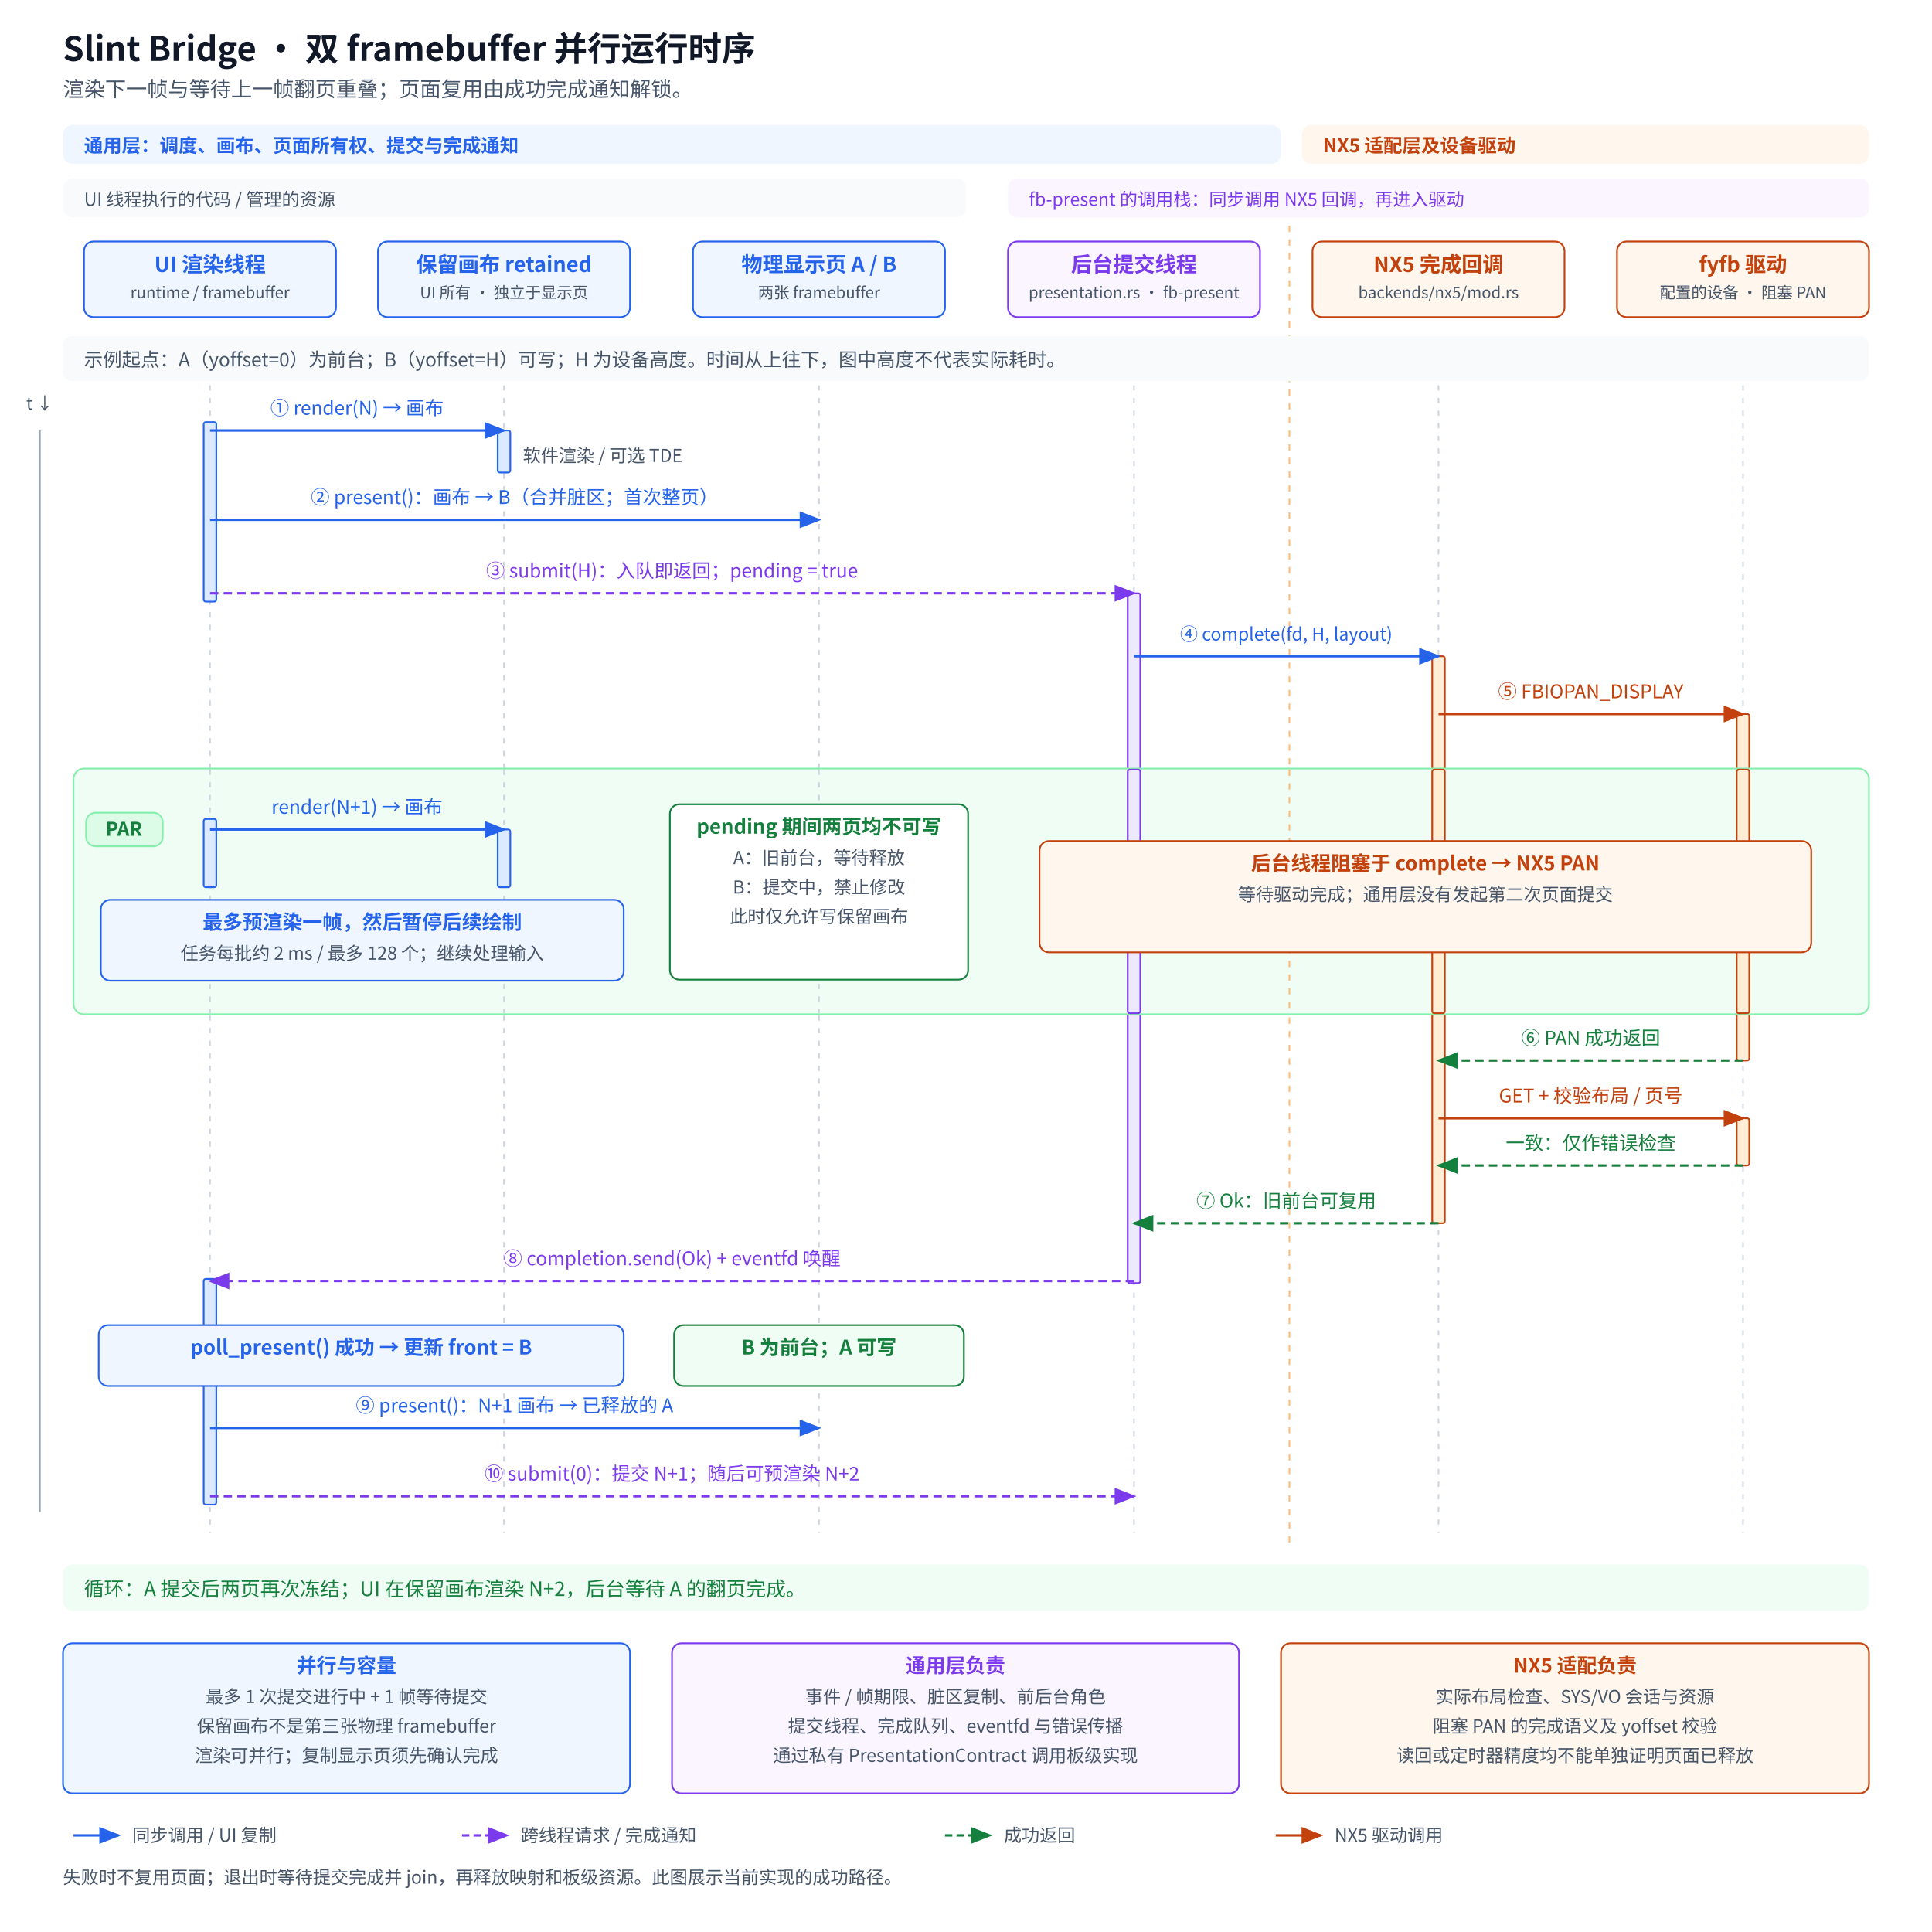
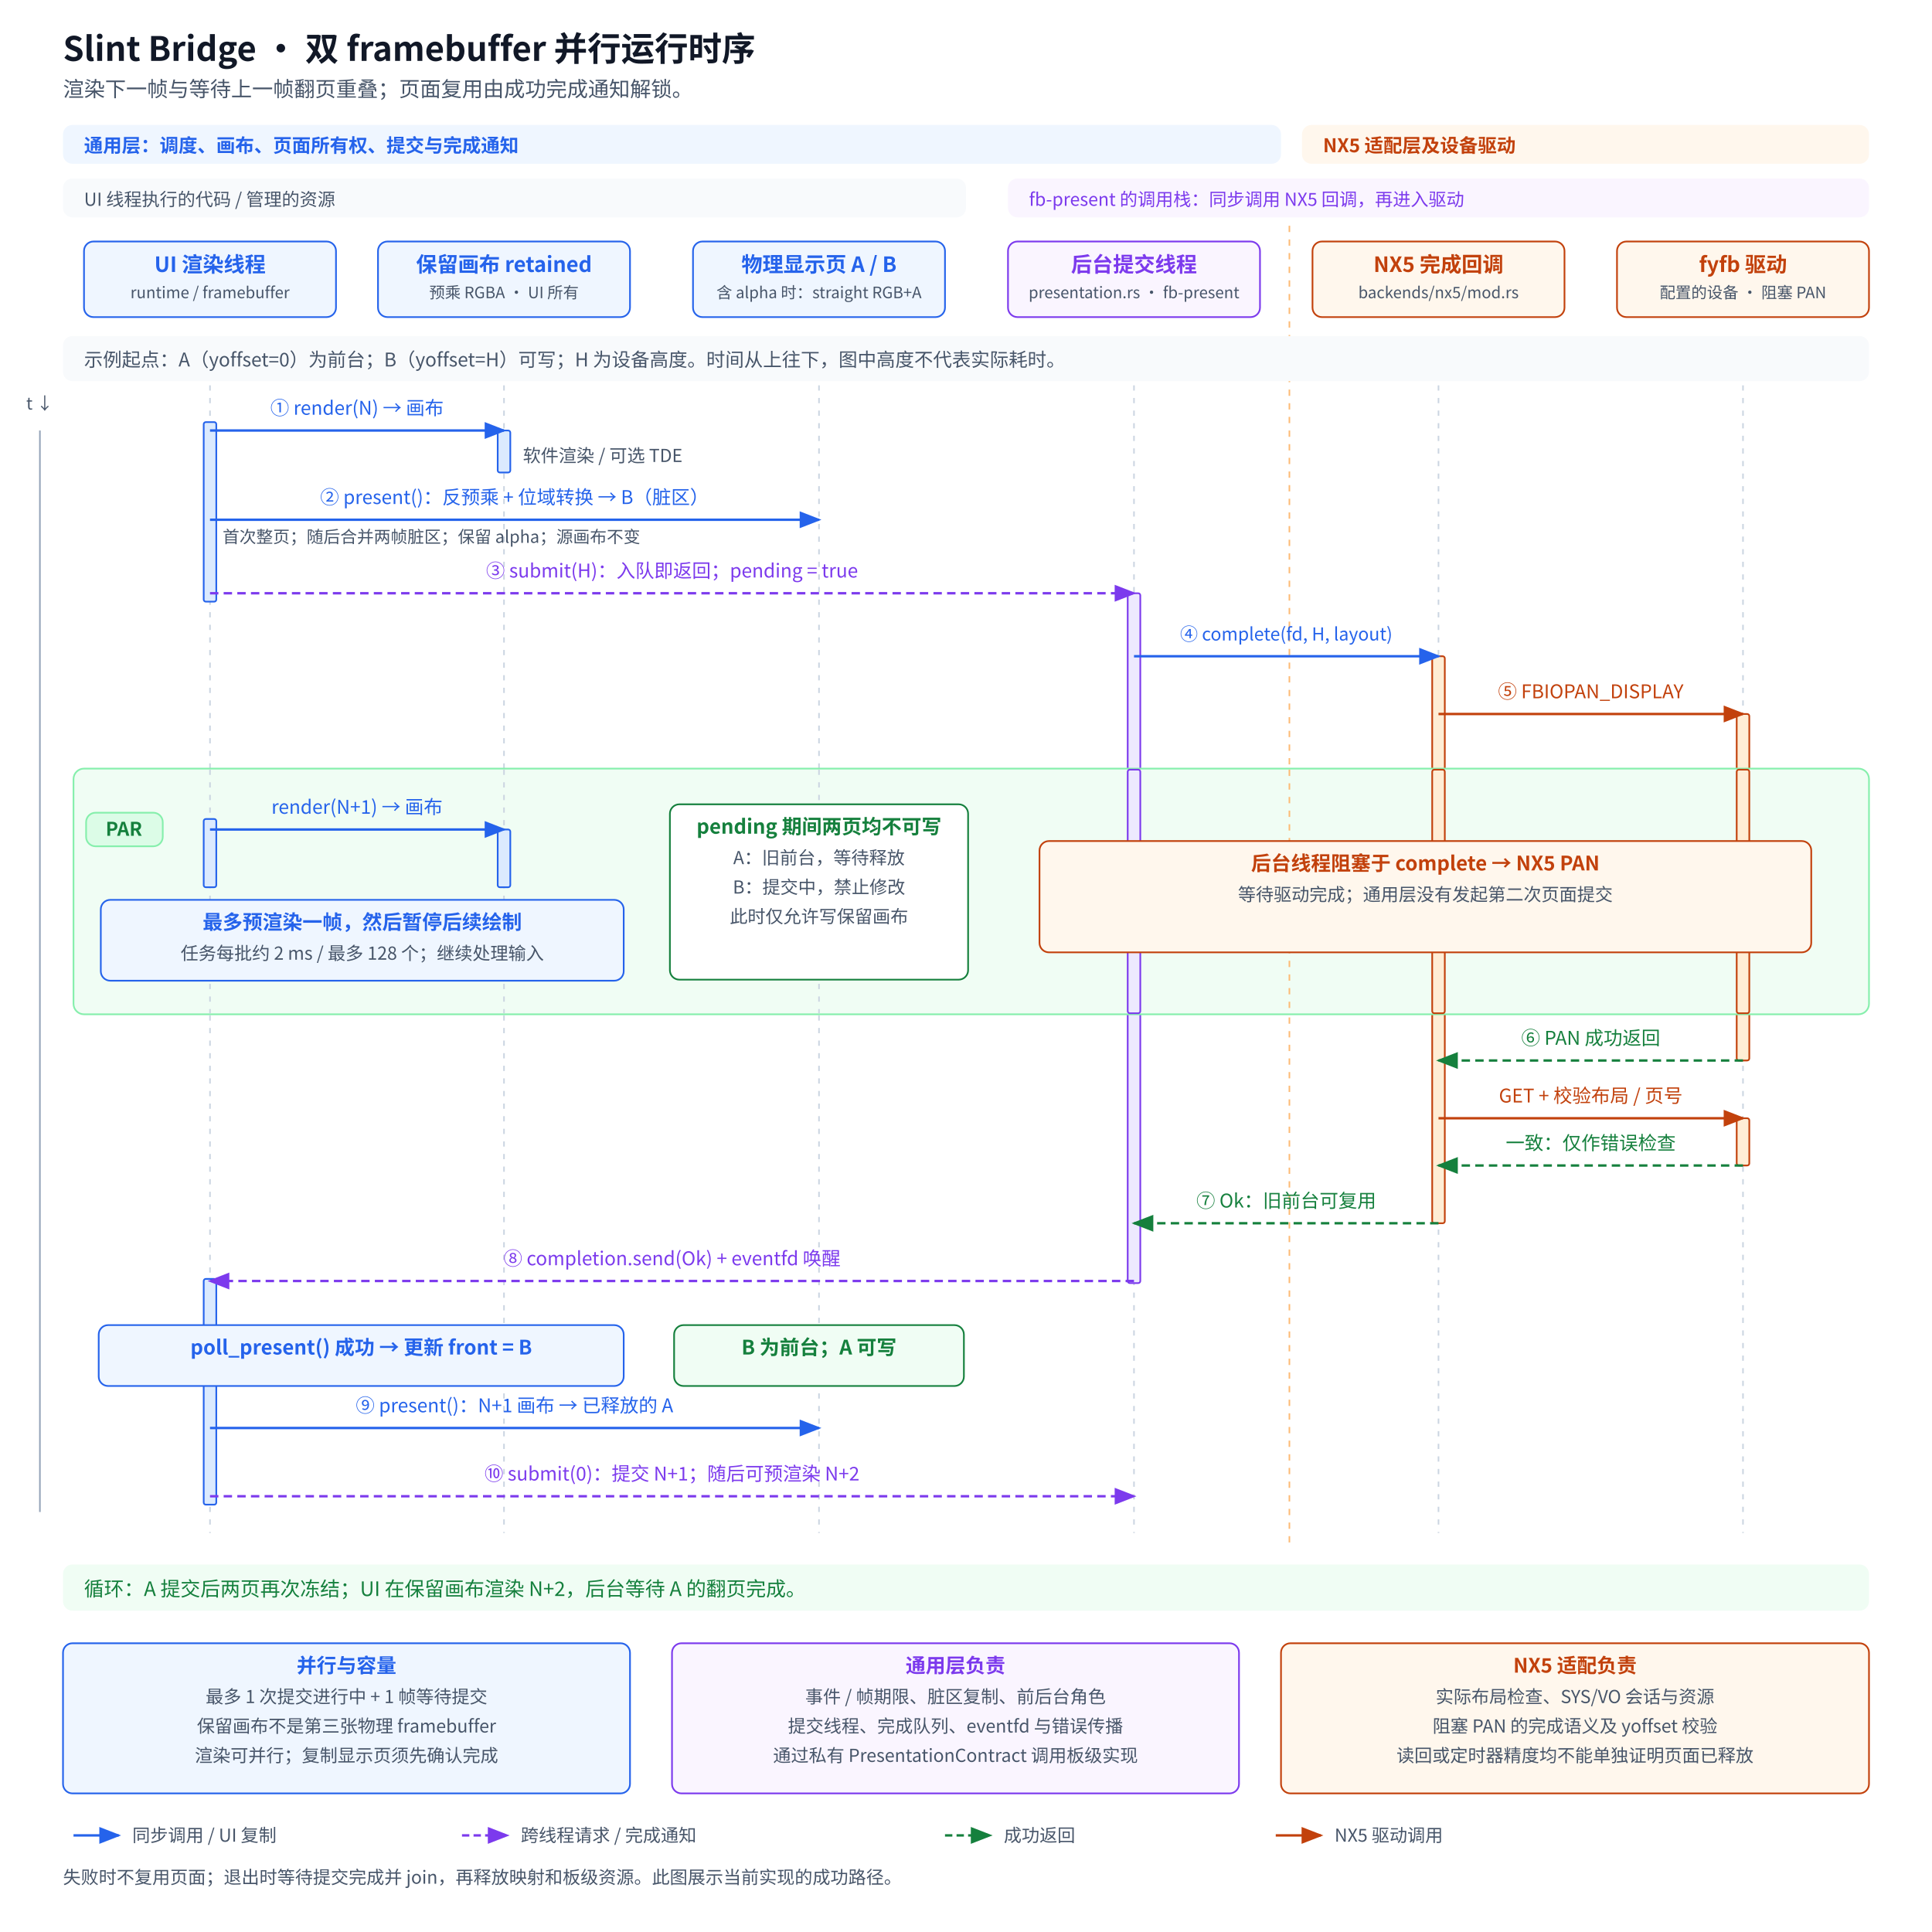
<svg xmlns="http://www.w3.org/2000/svg" width="1840" height="1840" viewBox="0 0 1840 1840" data-generator="fireworks-tech-graph" data-style-id="1" data-diagram-type="sequence" data-quality-profile="showcase">
  <style>text {font-family:'Noto Sans CJK SC','PingFang SC','Microsoft YaHei',sans-serif;}</style>
  <defs>
    <marker id="arrow-call" markerWidth="9" markerHeight="7" refX="8" refY="3.5" orient="auto">
      <path d="M0,0 L9,3.5 L0,7 Z" fill="#2563eb" />
    </marker>
    <marker id="arrow-async" markerWidth="9" markerHeight="7" refX="8" refY="3.5" orient="auto">
      <path d="M0,0 L9,3.5 L0,7 Z" fill="#7c3aed" />
    </marker>
    <marker id="arrow-return" markerWidth="9" markerHeight="7" refX="8" refY="3.5" orient="auto">
      <path d="M0,0 L9,3.5 L0,7 Z" fill="#15803d" />
    </marker>
    <marker id="arrow-driver" markerWidth="9" markerHeight="7" refX="8" refY="3.5" orient="auto">
      <path d="M0,0 L9,3.5 L0,7 Z" fill="#c2410c" />
    </marker>
  </defs>
  <rect data-graph-role="background" x="0" y="0" width="1840" height="1840" rx="0" fill="#ffffff" stroke="none" stroke-width="1.6" />
  <text id="text-1" data-graph-role="label" data-graph-bounds="60.00,26,718.70,62" x="60" y="58" text-anchor="start" font-size="32" font-weight="700" fill="#111827">Slint Bridge · 双 framebuffer 并行运行时序</text>
  <text id="text-2" data-graph-role="label" data-graph-bounds="60.00,72,660.00,96" x="60" y="92" text-anchor="start" font-size="20" font-weight="400" fill="#475569">渲染下一帧与等待上一帧翻页重叠；页面复用由成功完成通知解锁。</text>
  <rect data-graph-role="decoration" x="60" y="119" width="1160" height="37" rx="9" fill="#eff6ff" stroke="none" stroke-width="1.6" />
  <rect data-graph-role="decoration" x="1240" y="119" width="540" height="37" rx="9" fill="#fff7ed" stroke="none" stroke-width="1.6" />
  <text id="text-3" data-graph-role="label" data-graph-bounds="80.00,127,494.00,149" x="80" y="145" text-anchor="start" font-size="18" font-weight="600" fill="#2563eb">通用层：调度、画布、页面所有权、提交与完成通知</text>
  <text id="text-4" data-graph-role="label" data-graph-bounds="1260.00,127,1443.48,149" x="1260" y="145" text-anchor="start" font-size="18" font-weight="600" fill="#c2410c">NX5 适配层及设备驱动</text>
  <rect data-graph-role="decoration" x="60" y="170" width="860" height="37" rx="9" fill="#f8fafc" stroke="none" stroke-width="1.6" />
  <rect data-graph-role="decoration" x="960" y="170" width="820" height="37" rx="9" fill="#faf5ff" stroke="none" stroke-width="1.6" />
  <text id="text-5" data-graph-role="label" data-graph-bounds="80.00,179,319.33,200" x="80" y="196" text-anchor="start" font-size="17" font-weight="500" fill="#475569">UI 线程执行的代码 / 管理的资源</text>
  <text id="text-6" data-graph-role="label" data-graph-bounds="980.00,179,1394.50,200" x="980" y="196" text-anchor="start" font-size="17" font-weight="500" fill="#7c3aed">fb-present 的调用栈：同步调用 NX5 回调，再进入驱动</text>
  <rect id="ui" data-graph-bounds="80,230,320,302" data-node-id="ui" data-graph-role="node" x="80" y="230" width="240" height="72" rx="9" fill="#eff6ff" stroke="#2563eb" stroke-width="1.6" />
  <text id="text-7" data-graph-role="content" x="200" y="259" text-anchor="middle" font-size="20" font-weight="600" fill="#2563eb">UI 渲染线程</text>
  <text id="text-8" data-graph-role="content" x="200" y="284" text-anchor="middle" font-size="15" font-weight="400" fill="#475569">runtime / framebuffer</text>
  <line data-graph-role="decoration" x1="200" y1="367" x2="200" y2="1460" stroke="#cbd5e1" stroke-width="1.5" stroke-dasharray="5 7" />
  <rect id="canvas" data-graph-bounds="360,230,600,302" data-node-id="canvas" data-graph-role="node" x="360" y="230" width="240" height="72" rx="9" fill="#eff6ff" stroke="#2563eb" stroke-width="1.6" />
  <text id="text-9" data-graph-role="content" x="480" y="259" text-anchor="middle" font-size="20" font-weight="600" fill="#2563eb">保留画布 retained</text>
-   <text id="text-10" data-graph-role="content" x="480" y="284" text-anchor="middle" font-size="15" font-weight="400" fill="#475569">UI 所有 · 独立于显示页</text>
+   <text id="text-10" data-graph-role="content" x="480" y="284" text-anchor="middle" font-size="15" font-weight="400" fill="#475569">预乘 RGBA · UI 所有</text>
  <line data-graph-role="decoration" x1="480" y1="367" x2="480" y2="1460" stroke="#cbd5e1" stroke-width="1.5" stroke-dasharray="5 7" />
  <rect id="pages" data-graph-bounds="660,230,900,302" data-node-id="pages" data-graph-role="node" x="660" y="230" width="240" height="72" rx="9" fill="#eff6ff" stroke="#2563eb" stroke-width="1.6" />
  <text id="text-11" data-graph-role="content" x="780" y="259" text-anchor="middle" font-size="20" font-weight="600" fill="#2563eb">物理显示页 A / B</text>
-   <text id="text-12" data-graph-role="content" x="780" y="284" text-anchor="middle" font-size="15" font-weight="400" fill="#475569">两张 framebuffer</text>
+   <text id="text-12" data-graph-role="content" x="780" y="284" text-anchor="middle" font-size="15" font-weight="400" fill="#475569">含 alpha 时：straight RGB+A</text>
  <line data-graph-role="decoration" x1="780" y1="367" x2="780" y2="1460" stroke="#cbd5e1" stroke-width="1.5" stroke-dasharray="5 7" />
  <rect id="worker" data-graph-bounds="960,230,1200,302" data-node-id="worker" data-graph-role="node" x="960" y="230" width="240" height="72" rx="9" fill="#faf5ff" stroke="#7c3aed" stroke-width="1.6" />
  <text id="text-13" data-graph-role="content" x="1080" y="259" text-anchor="middle" font-size="20" font-weight="600" fill="#7c3aed">后台提交线程</text>
  <text id="text-14" data-graph-role="content" x="1080" y="284" text-anchor="middle" font-size="15" font-weight="400" fill="#475569">presentation.rs · fb-present</text>
  <line data-graph-role="decoration" x1="1080" y1="367" x2="1080" y2="1460" stroke="#cbd5e1" stroke-width="1.5" stroke-dasharray="5 7" />
  <rect id="nx5" data-graph-bounds="1250,230,1490,302" data-node-id="nx5" data-graph-role="node" x="1250" y="230" width="240" height="72" rx="9" fill="#fff7ed" stroke="#c2410c" stroke-width="1.6" />
  <text id="text-15" data-graph-role="content" x="1370" y="259" text-anchor="middle" font-size="20" font-weight="600" fill="#c2410c">NX5 完成回调</text>
  <text id="text-16" data-graph-role="content" x="1370" y="284" text-anchor="middle" font-size="15" font-weight="400" fill="#475569">backends/nx5/mod.rs</text>
  <line data-graph-role="decoration" x1="1370" y1="367" x2="1370" y2="1460" stroke="#cbd5e1" stroke-width="1.5" stroke-dasharray="5 7" />
  <rect id="driver" data-graph-bounds="1540,230,1780,302" data-node-id="driver" data-graph-role="node" x="1540" y="230" width="240" height="72" rx="9" fill="#fff7ed" stroke="#c2410c" stroke-width="1.6" />
  <text id="text-17" data-graph-role="content" x="1660" y="259" text-anchor="middle" font-size="20" font-weight="600" fill="#c2410c">fyfb 驱动</text>
  <text id="text-18" data-graph-role="content" x="1660" y="284" text-anchor="middle" font-size="15" font-weight="400" fill="#475569">配置的设备 · 阻塞 PAN</text>
  <line data-graph-role="decoration" x1="1660" y1="367" x2="1660" y2="1460" stroke="#cbd5e1" stroke-width="1.5" stroke-dasharray="5 7" />
  <line data-graph-role="decoration" x1="1228" y1="215" x2="1228" y2="1475" stroke="#fdba74" stroke-width="1.5" stroke-dasharray="6 7" />
  <rect data-graph-role="decoration" x="60" y="320" width="1720" height="43" rx="9" fill="#f8fafc" stroke="none" stroke-width="1.6" />
  <text id="text-19" data-graph-role="label" data-graph-bounds="80.00,331,1014.31,353" x="80" y="349" text-anchor="start" font-size="18" font-weight="400" fill="#475569">示例起点：A（yoffset=0）为前台；B（yoffset=H）可写；H 为设备高度。时间从上往下，图中高度不代表实际耗时。</text>
  <text id="text-20" data-graph-role="label" data-graph-bounds="25.00,374,50.61,394" x="25" y="390" text-anchor="start" font-size="16" font-weight="400" fill="#475569">t ↓</text>
  <line data-graph-role="decoration" x1="38" y1="410" x2="38" y2="1440" stroke="#94a3b8" stroke-width="1.5" />
  <rect data-graph-role="decoration" x="194" y="402" width="12" height="171" rx="2" fill="#dbeafe" stroke="#2563eb" stroke-width="1.6" />
  <rect data-graph-role="decoration" x="474" y="410" width="12" height="40" rx="2" fill="#dbeafe" stroke="#2563eb" stroke-width="1.6" />
  <rect data-graph-role="decoration" x="194" y="780" width="12" height="65" rx="2" fill="#dbeafe" stroke="#2563eb" stroke-width="1.6" />
  <rect data-graph-role="decoration" x="474" y="790" width="12" height="55" rx="2" fill="#dbeafe" stroke="#2563eb" stroke-width="1.6" />
  <rect data-graph-role="decoration" x="194" y="1218" width="12" height="215" rx="2" fill="#dbeafe" stroke="#2563eb" stroke-width="1.6" />
  <rect data-graph-role="decoration" x="1074" y="565" width="12" height="657" rx="2" fill="#ede9fe" stroke="#7c3aed" stroke-width="1.6" />
  <rect data-graph-role="decoration" x="1364" y="625" width="12" height="540" rx="2" fill="#ffedd5" stroke="#c2410c" stroke-width="1.6" />
  <rect data-graph-role="decoration" x="1654" y="680" width="12" height="330" rx="2" fill="#ffedd5" stroke="#c2410c" stroke-width="1.6" />
  <rect data-graph-role="decoration" x="1654" y="1065" width="12" height="45" rx="2" fill="#ffedd5" stroke="#c2410c" stroke-width="1.6" />
  <line id="render-n" data-graph-role="edge" data-edge-id="render-n" data-source="ui" data-target="canvas" x1="200" y1="410" x2="480" y2="410" stroke="#2563eb" stroke-width="2.3" marker-end="url(#arrow-call)" />
  <text id="text-21" data-graph-role="label" data-owner="render-n" data-graph-bounds="257.45,377,422.55,399" x="340.0" y="395" text-anchor="middle" font-size="18" font-weight="500" fill="#2563eb">① render(N) → 画布</text>
  <text id="text-22" data-graph-role="label" data-graph-bounds="498.00,423,650.00,444" x="498" y="440" text-anchor="start" font-size="17" font-weight="400" fill="#475569">软件渲染 / 可选 TDE</text>
+   <text id="text-23" data-graph-role="label" data-graph-bounds="212.00,501,609.80,521" x="212" y="517" text-anchor="start" font-size="16" font-weight="400" fill="#475569">首次整页；随后合并两帧脏区；保留 alpha；源画布不变</text>
  <line id="copy-b" data-graph-role="edge" data-edge-id="copy-b" data-source="ui" data-target="pages" x1="200" y1="495" x2="780" y2="495" stroke="#2563eb" stroke-width="2.3" marker-end="url(#arrow-call)" />
-   <text id="text-23" data-graph-role="label" data-owner="copy-b" data-graph-bounds="295.93,462,684.07,484" x="490.0" y="480" text-anchor="middle" font-size="18" font-weight="500" fill="#2563eb">② present()：画布 → B（合并脏区；首次整页）</text>
+   <text id="text-24" data-graph-role="label" data-owner="copy-b" data-graph-bounds="304.91,462,675.09,484" x="490.0" y="480" text-anchor="middle" font-size="18" font-weight="500" fill="#2563eb">② present()：反预乘 + 位域转换 → B（脏区）</text>
  <line id="submit-b" data-graph-role="edge" data-edge-id="submit-b" data-source="ui" data-target="worker" x1="200" y1="565" x2="1080" y2="565" stroke="#7c3aed" stroke-width="2.3" stroke-dasharray="8 5" marker-end="url(#arrow-async)" />
-   <text id="text-24" data-graph-role="label" data-owner="submit-b" data-graph-bounds="462.88,532,817.12,554" x="640.0" y="550" text-anchor="middle" font-size="18" font-weight="500" fill="#7c3aed">③ submit(H)：入队即返回；pending = true</text>
+   <text id="text-25" data-graph-role="label" data-owner="submit-b" data-graph-bounds="462.88,532,817.12,554" x="640.0" y="550" text-anchor="middle" font-size="18" font-weight="500" fill="#7c3aed">③ submit(H)：入队即返回；pending = true</text>
  <line id="contract-b" data-graph-role="edge" data-edge-id="contract-b" data-source="worker" data-target="nx5" x1="1080" y1="625" x2="1370" y2="625" stroke="#2563eb" stroke-width="2.3" marker-end="url(#arrow-call)" />
-   <text id="text-25" data-graph-role="label" data-owner="contract-b" data-graph-bounds="1123.83,593,1326.17,614" x="1225.0" y="610" text-anchor="middle" font-size="17" font-weight="500" fill="#2563eb">④ complete(fd, H, layout)</text>
+   <text id="text-26" data-graph-role="label" data-owner="contract-b" data-graph-bounds="1123.83,593,1326.17,614" x="1225.0" y="610" text-anchor="middle" font-size="17" font-weight="500" fill="#2563eb">④ complete(fd, H, layout)</text>
  <line id="pan-b" data-graph-role="edge" data-edge-id="pan-b" data-source="nx5" data-target="driver" x1="1370" y1="680" x2="1660" y2="680" stroke="#c2410c" stroke-width="2.3" marker-end="url(#arrow-driver)" />
-   <text id="text-26" data-graph-role="label" data-owner="pan-b" data-graph-bounds="1426.66,647,1603.34,669" x="1515.0" y="665" text-anchor="middle" font-size="18" font-weight="500" fill="#c2410c">⑤ FBIOPAN_DISPLAY</text>
+   <text id="text-27" data-graph-role="label" data-owner="pan-b" data-graph-bounds="1426.66,647,1603.34,669" x="1515.0" y="665" text-anchor="middle" font-size="18" font-weight="500" fill="#c2410c">⑤ FBIOPAN_DISPLAY</text>
  <rect data-graph-role="decoration" x="70" y="732" width="1710" height="234" rx="10" fill="#f0fdf4" stroke="#86efac" stroke-width="1.6" />
  <line data-graph-role="decoration" x1="200" y1="733" x2="200" y2="965" stroke="#cbd5e1" stroke-width="1.5" stroke-dasharray="5 7" />
  <line data-graph-role="decoration" x1="480" y1="733" x2="480" y2="965" stroke="#cbd5e1" stroke-width="1.5" stroke-dasharray="5 7" />
  <line data-graph-role="decoration" x1="780" y1="733" x2="780" y2="965" stroke="#cbd5e1" stroke-width="1.5" stroke-dasharray="5 7" />
  <line data-graph-role="decoration" x1="1080" y1="733" x2="1080" y2="965" stroke="#cbd5e1" stroke-width="1.5" stroke-dasharray="5 7" />
  <line data-graph-role="decoration" x1="1370" y1="733" x2="1370" y2="965" stroke="#cbd5e1" stroke-width="1.5" stroke-dasharray="5 7" />
  <line data-graph-role="decoration" x1="1660" y1="733" x2="1660" y2="965" stroke="#cbd5e1" stroke-width="1.5" stroke-dasharray="5 7" />
  <line data-graph-role="decoration" x1="1228" y1="733" x2="1228" y2="965" stroke="#fdba74" stroke-width="1.5" stroke-dasharray="6 7" />
  <rect data-graph-role="decoration" x="194" y="780" width="12" height="65" rx="2" fill="#dbeafe" stroke="#2563eb" stroke-width="1.6" />
  <rect data-graph-role="decoration" x="474" y="790" width="12" height="55" rx="2" fill="#dbeafe" stroke="#2563eb" stroke-width="1.6" />
  <rect data-graph-role="decoration" x="1074" y="733" width="12" height="232" rx="2" fill="#ede9fe" stroke="#7c3aed" stroke-width="1.6" />
  <rect data-graph-role="decoration" x="1364" y="733" width="12" height="232" rx="2" fill="#ffedd5" stroke="#c2410c" stroke-width="1.6" />
  <rect data-graph-role="decoration" x="1654" y="733" width="12" height="232" rx="2" fill="#ffedd5" stroke="#c2410c" stroke-width="1.6" />
  <rect data-graph-role="decoration" x="82" y="774" width="73" height="32" rx="9" fill="#dcfce7" stroke="#86efac" stroke-width="1.6" />
-   <text id="text-27" data-graph-role="content" x="118" y="796" text-anchor="middle" font-size="18" font-weight="700" fill="#15803d">PAR</text>
+   <text id="text-28" data-graph-role="content" x="118" y="796" text-anchor="middle" font-size="18" font-weight="700" fill="#15803d">PAR</text>
  <line id="render-next" data-graph-role="edge" data-edge-id="render-next" data-source="ui" data-target="canvas" x1="200" y1="790" x2="480" y2="790" stroke="#2563eb" stroke-width="2.3" marker-end="url(#arrow-call)" />
-   <text id="text-28" data-graph-role="label" data-owner="render-next" data-graph-bounds="258.48,757,421.52,779" x="340.0" y="775" text-anchor="middle" font-size="18" font-weight="500" fill="#2563eb">render(N+1) → 画布</text>
+   <text id="text-29" data-graph-role="label" data-owner="render-next" data-graph-bounds="258.48,757,421.52,779" x="340.0" y="775" text-anchor="middle" font-size="18" font-weight="500" fill="#2563eb">render(N+1) → 画布</text>
  <rect id="ui-work" data-graph-bounds="96,857,594,934" data-graph-role="reserved" x="96" y="857" width="498" height="77" rx="9" fill="#eff6ff" stroke="#2563eb" stroke-width="1.6" />
-   <text id="text-29" data-graph-role="content" x="345.0" y="885" text-anchor="middle" font-size="19" font-weight="600" fill="#2563eb">最多预渲染一帧，然后暂停后续绘制</text>
-   <text id="text-30" data-graph-role="content" x="345.0" y="914" text-anchor="middle" font-size="17" font-weight="400" fill="#475569">任务每批约 2 ms / 最多 128 个；继续处理输入</text>
+   <text id="text-30" data-graph-role="content" x="345.0" y="885" text-anchor="middle" font-size="19" font-weight="600" fill="#2563eb">最多预渲染一帧，然后暂停后续绘制</text>
+   <text id="text-31" data-graph-role="content" x="345.0" y="914" text-anchor="middle" font-size="17" font-weight="400" fill="#475569">任务每批约 2 ms / 最多 128 个；继续处理输入</text>
  <rect id="frozen-pages" data-graph-bounds="638,766,922,933" data-graph-role="reserved" x="638" y="766" width="284" height="167" rx="9" fill="#ffffff" stroke="#15803d" stroke-width="1.6" />
-   <text id="text-31" data-graph-role="content" x="780.0" y="794" text-anchor="middle" font-size="19" font-weight="600" fill="#15803d">pending 期间两页均不可写</text>
-   <text id="text-32" data-graph-role="content" x="780.0" y="823" text-anchor="middle" font-size="17" font-weight="400" fill="#475569">A：旧前台，等待释放</text>
-   <text id="text-33" data-graph-role="content" x="780.0" y="851" text-anchor="middle" font-size="17" font-weight="400" fill="#475569">B：提交中，禁止修改</text>
-   <text id="text-34" data-graph-role="content" x="780.0" y="879" text-anchor="middle" font-size="17" font-weight="400" fill="#475569">此时仅允许写保留画布</text>
+   <text id="text-32" data-graph-role="content" x="780.0" y="794" text-anchor="middle" font-size="19" font-weight="600" fill="#15803d">pending 期间两页均不可写</text>
+   <text id="text-33" data-graph-role="content" x="780.0" y="823" text-anchor="middle" font-size="17" font-weight="400" fill="#475569">A：旧前台，等待释放</text>
+   <text id="text-34" data-graph-role="content" x="780.0" y="851" text-anchor="middle" font-size="17" font-weight="400" fill="#475569">B：提交中，禁止修改</text>
+   <text id="text-35" data-graph-role="content" x="780.0" y="879" text-anchor="middle" font-size="17" font-weight="400" fill="#475569">此时仅允许写保留画布</text>
  <rect id="blocked-worker" data-graph-bounds="990,801,1725,907" data-graph-role="reserved" x="990" y="801" width="735" height="106" rx="9" fill="#fff7ed" stroke="#c2410c" stroke-width="1.6" />
-   <text id="text-35" data-graph-role="content" x="1357.5" y="829" text-anchor="middle" font-size="19" font-weight="600" fill="#c2410c">后台线程阻塞于 complete → NX5 PAN</text>
-   <text id="text-36" data-graph-role="content" x="1357.5" y="858" text-anchor="middle" font-size="17" font-weight="400" fill="#475569">等待驱动完成；通用层没有发起第二次页面提交</text>
+   <text id="text-36" data-graph-role="content" x="1357.5" y="829" text-anchor="middle" font-size="19" font-weight="600" fill="#c2410c">后台线程阻塞于 complete → NX5 PAN</text>
+   <text id="text-37" data-graph-role="content" x="1357.5" y="858" text-anchor="middle" font-size="17" font-weight="400" fill="#475569">等待驱动完成；通用层没有发起第二次页面提交</text>
  <line id="pan-done" data-graph-role="edge" data-edge-id="pan-done" data-source="driver" data-target="nx5" x1="1660" y1="1010" x2="1370" y2="1010" stroke="#15803d" stroke-width="2.3" stroke-dasharray="8 5" marker-end="url(#arrow-return)" />
-   <text id="text-37" data-graph-role="label" data-owner="pan-done" data-graph-bounds="1448.80,977,1581.20,999" x="1515.0" y="995" text-anchor="middle" font-size="18" font-weight="500" fill="#15803d">⑥ PAN 成功返回</text>
+   <text id="text-38" data-graph-role="label" data-owner="pan-done" data-graph-bounds="1448.80,977,1581.20,999" x="1515.0" y="995" text-anchor="middle" font-size="18" font-weight="500" fill="#15803d">⑥ PAN 成功返回</text>
  <line id="get-offset" data-graph-role="edge" data-edge-id="get-offset" data-source="nx5" data-target="driver" x1="1370" y1="1065" x2="1660" y2="1065" stroke="#c2410c" stroke-width="2.3" marker-end="url(#arrow-driver)" />
-   <text id="text-38" data-graph-role="label" data-owner="get-offset" data-graph-bounds="1427.52,1032,1602.48,1054" x="1515.0" y="1050" text-anchor="middle" font-size="18" font-weight="500" fill="#c2410c">GET + 校验布局 / 页号</text>
+   <text id="text-39" data-graph-role="label" data-owner="get-offset" data-graph-bounds="1427.52,1032,1602.48,1054" x="1515.0" y="1050" text-anchor="middle" font-size="18" font-weight="500" fill="#c2410c">GET + 校验布局 / 页号</text>
  <line id="checked-offset" data-graph-role="edge" data-edge-id="checked-offset" data-source="driver" data-target="nx5" x1="1660" y1="1110" x2="1370" y2="1110" stroke="#15803d" stroke-width="2.3" stroke-dasharray="8 5" marker-end="url(#arrow-return)" />
-   <text id="text-39" data-graph-role="label" data-owner="checked-offset" data-graph-bounds="1434.00,1077,1596.00,1099" x="1515.0" y="1095" text-anchor="middle" font-size="18" font-weight="500" fill="#15803d">一致：仅作错误检查</text>
+   <text id="text-40" data-graph-role="label" data-owner="checked-offset" data-graph-bounds="1434.00,1077,1596.00,1099" x="1515.0" y="1095" text-anchor="middle" font-size="18" font-weight="500" fill="#15803d">一致：仅作错误检查</text>
  <line id="contract-done" data-graph-role="edge" data-edge-id="contract-done" data-source="nx5" data-target="worker" x1="1370" y1="1165" x2="1080" y2="1165" stroke="#15803d" stroke-width="2.3" stroke-dasharray="8 5" marker-end="url(#arrow-return)" />
-   <text id="text-40" data-graph-role="label" data-owner="contract-done" data-graph-bounds="1139.34,1132,1310.66,1154" x="1225.0" y="1150" text-anchor="middle" font-size="18" font-weight="500" fill="#15803d">⑦ Ok：旧前台可复用</text>
+   <text id="text-41" data-graph-role="label" data-owner="contract-done" data-graph-bounds="1139.34,1132,1310.66,1154" x="1225.0" y="1150" text-anchor="middle" font-size="18" font-weight="500" fill="#15803d">⑦ Ok：旧前台可复用</text>
  <line id="wake-ui" data-graph-role="edge" data-edge-id="wake-ui" data-source="worker" data-target="ui" x1="1080" y1="1220" x2="200" y2="1220" stroke="#7c3aed" stroke-width="2.3" stroke-dasharray="8 5" marker-end="url(#arrow-async)" />
-   <text id="text-41" data-graph-role="label" data-owner="wake-ui" data-graph-bounds="479.52,1187,800.48,1209" x="640.0" y="1205" text-anchor="middle" font-size="18" font-weight="500" fill="#7c3aed">⑧ completion.send(Ok) + eventfd 唤醒</text>
+   <text id="text-42" data-graph-role="label" data-owner="wake-ui" data-graph-bounds="479.52,1187,800.48,1209" x="640.0" y="1205" text-anchor="middle" font-size="18" font-weight="500" fill="#7c3aed">⑧ completion.send(Ok) + eventfd 唤醒</text>
  <rect id="poll-success" data-graph-bounds="94,1262,594,1320" data-graph-role="reserved" x="94" y="1262" width="500" height="58" rx="9" fill="#eff6ff" stroke="#2563eb" stroke-width="1.6" />
-   <text id="text-42" data-graph-role="content" x="344.0" y="1290" text-anchor="middle" font-size="19" font-weight="600" fill="#2563eb">poll_present() 成功 → 更新 front = B</text>
+   <text id="text-43" data-graph-role="content" x="344.0" y="1290" text-anchor="middle" font-size="19" font-weight="600" fill="#2563eb">poll_present() 成功 → 更新 front = B</text>
  <rect id="released-page" data-graph-bounds="642,1262,918,1320" data-graph-role="reserved" x="642" y="1262" width="276" height="58" rx="9" fill="#f0fdf4" stroke="#15803d" stroke-width="1.6" />
-   <text id="text-43" data-graph-role="content" x="780.0" y="1290" text-anchor="middle" font-size="19" font-weight="600" fill="#15803d">B 为前台；A 可写</text>
+   <text id="text-44" data-graph-role="content" x="780.0" y="1290" text-anchor="middle" font-size="19" font-weight="600" fill="#15803d">B 为前台；A 可写</text>
  <line id="copy-a" data-graph-role="edge" data-edge-id="copy-a" data-source="ui" data-target="pages" x1="200" y1="1360" x2="780" y2="1360" stroke="#2563eb" stroke-width="2.3" marker-end="url(#arrow-call)" />
-   <text id="text-44" data-graph-role="label" data-owner="copy-a" data-graph-bounds="338.85,1327,641.15,1349" x="490.0" y="1345" text-anchor="middle" font-size="18" font-weight="500" fill="#2563eb">⑨ present()：N+1 画布 → 已释放的 A</text>
+   <text id="text-45" data-graph-role="label" data-owner="copy-a" data-graph-bounds="338.85,1327,641.15,1349" x="490.0" y="1345" text-anchor="middle" font-size="18" font-weight="500" fill="#2563eb">⑨ present()：N+1 画布 → 已释放的 A</text>
  <line id="submit-a" data-graph-role="edge" data-edge-id="submit-a" data-source="ui" data-target="worker" x1="200" y1="1425" x2="1080" y2="1425" stroke="#7c3aed" stroke-width="2.3" stroke-dasharray="8 5" marker-end="url(#arrow-async)" />
-   <text id="text-45" data-graph-role="label" data-owner="submit-a" data-graph-bounds="461.46,1392,818.54,1414" x="640.0" y="1410" text-anchor="middle" font-size="18" font-weight="500" fill="#7c3aed">⑩ submit(0)：提交 N+1；随后可预渲染 N+2</text>
+   <text id="text-46" data-graph-role="label" data-owner="submit-a" data-graph-bounds="461.46,1392,818.54,1414" x="640.0" y="1410" text-anchor="middle" font-size="18" font-weight="500" fill="#7c3aed">⑩ submit(0)：提交 N+1；随后可预渲染 N+2</text>
  <rect data-graph-role="decoration" x="60" y="1490" width="1720" height="44" rx="9" fill="#f0fdf4" stroke="none" stroke-width="1.6" />
-   <text id="text-46" data-graph-role="label" data-graph-bounds="80.00,1501,767.44,1524" x="80" y="1520" text-anchor="start" font-size="19" font-weight="500" fill="#15803d">循环：A 提交后两页再次冻结；UI 在保留画布渲染 N+2，后台等待 A 的翻页完成。</text>
+   <text id="text-47" data-graph-role="label" data-graph-bounds="80.00,1501,767.44,1524" x="80" y="1520" text-anchor="start" font-size="19" font-weight="500" fill="#15803d">循环：A 提交后两页再次冻结；UI 在保留画布渲染 N+2，后台等待 A 的翻页完成。</text>
  <rect id="capacity" data-graph-bounds="60,1565,600,1708" data-graph-role="reserved" x="60" y="1565" width="540" height="143" rx="9" fill="#eff6ff" stroke="#2563eb" stroke-width="1.6" />
-   <text id="text-47" data-graph-role="content" x="330.0" y="1593" text-anchor="middle" font-size="19" font-weight="600" fill="#2563eb">并行与容量</text>
-   <text id="text-48" data-graph-role="content" x="330.0" y="1622" text-anchor="middle" font-size="17" font-weight="400" fill="#475569">最多 1 次提交进行中 + 1 帧等待提交</text>
-   <text id="text-49" data-graph-role="content" x="330.0" y="1650" text-anchor="middle" font-size="17" font-weight="400" fill="#475569">保留画布不是第三张物理 framebuffer</text>
-   <text id="text-50" data-graph-role="content" x="330.0" y="1678" text-anchor="middle" font-size="17" font-weight="400" fill="#475569">渲染可并行；复制显示页须先确认完成</text>
+   <text id="text-48" data-graph-role="content" x="330.0" y="1593" text-anchor="middle" font-size="19" font-weight="600" fill="#2563eb">并行与容量</text>
+   <text id="text-49" data-graph-role="content" x="330.0" y="1622" text-anchor="middle" font-size="17" font-weight="400" fill="#475569">最多 1 次提交进行中 + 1 帧等待提交</text>
+   <text id="text-50" data-graph-role="content" x="330.0" y="1650" text-anchor="middle" font-size="17" font-weight="400" fill="#475569">保留画布不是第三张物理 framebuffer</text>
+   <text id="text-51" data-graph-role="content" x="330.0" y="1678" text-anchor="middle" font-size="17" font-weight="400" fill="#475569">渲染可并行；复制显示页须先确认完成</text>
  <rect id="generic-contract" data-graph-bounds="640,1565,1180,1708" data-graph-role="reserved" x="640" y="1565" width="540" height="143" rx="9" fill="#faf5ff" stroke="#7c3aed" stroke-width="1.6" />
-   <text id="text-51" data-graph-role="content" x="910.0" y="1593" text-anchor="middle" font-size="19" font-weight="600" fill="#7c3aed">通用层负责</text>
-   <text id="text-52" data-graph-role="content" x="910.0" y="1622" text-anchor="middle" font-size="17" font-weight="400" fill="#475569">事件 / 帧期限、脏区复制、前后台角色</text>
-   <text id="text-53" data-graph-role="content" x="910.0" y="1650" text-anchor="middle" font-size="17" font-weight="400" fill="#475569">提交线程、完成队列、eventfd 与错误传播</text>
-   <text id="text-54" data-graph-role="content" x="910.0" y="1678" text-anchor="middle" font-size="17" font-weight="400" fill="#475569">通过私有 PresentationContract 调用板级实现</text>
+   <text id="text-52" data-graph-role="content" x="910.0" y="1593" text-anchor="middle" font-size="19" font-weight="600" fill="#7c3aed">通用层负责</text>
+   <text id="text-53" data-graph-role="content" x="910.0" y="1622" text-anchor="middle" font-size="17" font-weight="400" fill="#475569">事件 / 帧期限、脏区复制、前后台角色</text>
+   <text id="text-54" data-graph-role="content" x="910.0" y="1650" text-anchor="middle" font-size="17" font-weight="400" fill="#475569">提交线程、完成队列、eventfd 与错误传播</text>
+   <text id="text-55" data-graph-role="content" x="910.0" y="1678" text-anchor="middle" font-size="17" font-weight="400" fill="#475569">通过私有 PresentationContract 调用板级实现</text>
  <rect id="board-contract" data-graph-bounds="1220,1565,1780,1708" data-graph-role="reserved" x="1220" y="1565" width="560" height="143" rx="9" fill="#fff7ed" stroke="#c2410c" stroke-width="1.6" />
-   <text id="text-55" data-graph-role="content" x="1500.0" y="1593" text-anchor="middle" font-size="19" font-weight="600" fill="#c2410c">NX5 适配负责</text>
-   <text id="text-56" data-graph-role="content" x="1500.0" y="1622" text-anchor="middle" font-size="17" font-weight="400" fill="#475569">实际布局检查、SYS/VO 会话与资源</text>
-   <text id="text-57" data-graph-role="content" x="1500.0" y="1650" text-anchor="middle" font-size="17" font-weight="400" fill="#475569">阻塞 PAN 的完成语义及 yoffset 校验</text>
-   <text id="text-58" data-graph-role="content" x="1500.0" y="1678" text-anchor="middle" font-size="17" font-weight="400" fill="#475569">读回或定时器精度均不能单独证明页面已释放</text>
+   <text id="text-56" data-graph-role="content" x="1500.0" y="1593" text-anchor="middle" font-size="19" font-weight="600" fill="#c2410c">NX5 适配负责</text>
+   <text id="text-57" data-graph-role="content" x="1500.0" y="1622" text-anchor="middle" font-size="17" font-weight="400" fill="#475569">实际布局检查、SYS/VO 会话与资源</text>
+   <text id="text-58" data-graph-role="content" x="1500.0" y="1650" text-anchor="middle" font-size="17" font-weight="400" fill="#475569">阻塞 PAN 的完成语义及 yoffset 校验</text>
+   <text id="text-59" data-graph-role="content" x="1500.0" y="1678" text-anchor="middle" font-size="17" font-weight="400" fill="#475569">读回或定时器精度均不能单独证明页面已释放</text>
  <line data-graph-role="decoration" x1="70" y1="1748" x2="113" y2="1748" stroke="#2563eb" stroke-width="2.3" marker-end="url(#arrow-call)" />
-   <text id="text-59" data-graph-role="label" data-graph-bounds="126.00,1737,263.33,1758" x="126" y="1754" text-anchor="start" font-size="17" font-weight="400" fill="#475569">同步调用 / UI 复制</text>
+   <text id="text-60" data-graph-role="label" data-graph-bounds="126.00,1737,263.33,1758" x="126" y="1754" text-anchor="start" font-size="17" font-weight="400" fill="#475569">同步调用 / UI 复制</text>
  <line data-graph-role="decoration" x1="440" y1="1748" x2="483" y2="1748" stroke="#7c3aed" stroke-width="2.3" stroke-dasharray="7 4" marker-end="url(#arrow-async)" />
-   <text id="text-60" data-graph-role="label" data-graph-bounds="496.00,1737,663.28,1758" x="496" y="1754" text-anchor="start" font-size="17" font-weight="400" fill="#475569">跨线程请求 / 完成通知</text>
+   <text id="text-61" data-graph-role="label" data-graph-bounds="496.00,1737,663.28,1758" x="496" y="1754" text-anchor="start" font-size="17" font-weight="400" fill="#475569">跨线程请求 / 完成通知</text>
  <line data-graph-role="decoration" x1="900" y1="1748" x2="943" y2="1748" stroke="#15803d" stroke-width="2.3" stroke-dasharray="7 4" marker-end="url(#arrow-return)" />
-   <text id="text-61" data-graph-role="label" data-graph-bounds="956.00,1737,1024.00,1758" x="956" y="1754" text-anchor="start" font-size="17" font-weight="400" fill="#475569">成功返回</text>
+   <text id="text-62" data-graph-role="label" data-graph-bounds="956.00,1737,1024.00,1758" x="956" y="1754" text-anchor="start" font-size="17" font-weight="400" fill="#475569">成功返回</text>
  <line data-graph-role="decoration" x1="1215" y1="1748" x2="1258" y2="1748" stroke="#c2410c" stroke-width="2.3" marker-end="url(#arrow-driver)" />
-   <text id="text-62" data-graph-role="label" data-graph-bounds="1271.00,1737,1374.28,1758" x="1271" y="1754" text-anchor="start" font-size="17" font-weight="400" fill="#475569">NX5 驱动调用</text>
-   <text id="text-63" data-graph-role="label" data-graph-bounds="60.00,1777,858.83,1798" x="60" y="1794" text-anchor="start" font-size="17" font-weight="400" fill="#475569">失败时不复用页面；退出时等待提交完成并 join，再释放映射和板级资源。此图展示当前实现的成功路径。</text>
+   <text id="text-63" data-graph-role="label" data-graph-bounds="1271.00,1737,1374.28,1758" x="1271" y="1754" text-anchor="start" font-size="17" font-weight="400" fill="#475569">NX5 驱动调用</text>
+   <text id="text-64" data-graph-role="label" data-graph-bounds="60.00,1777,858.83,1798" x="60" y="1794" text-anchor="start" font-size="17" font-weight="400" fill="#475569">失败时不复用页面；退出时等待提交完成并 join，再释放映射和板级资源。此图展示当前实现的成功路径。</text>
</svg>
